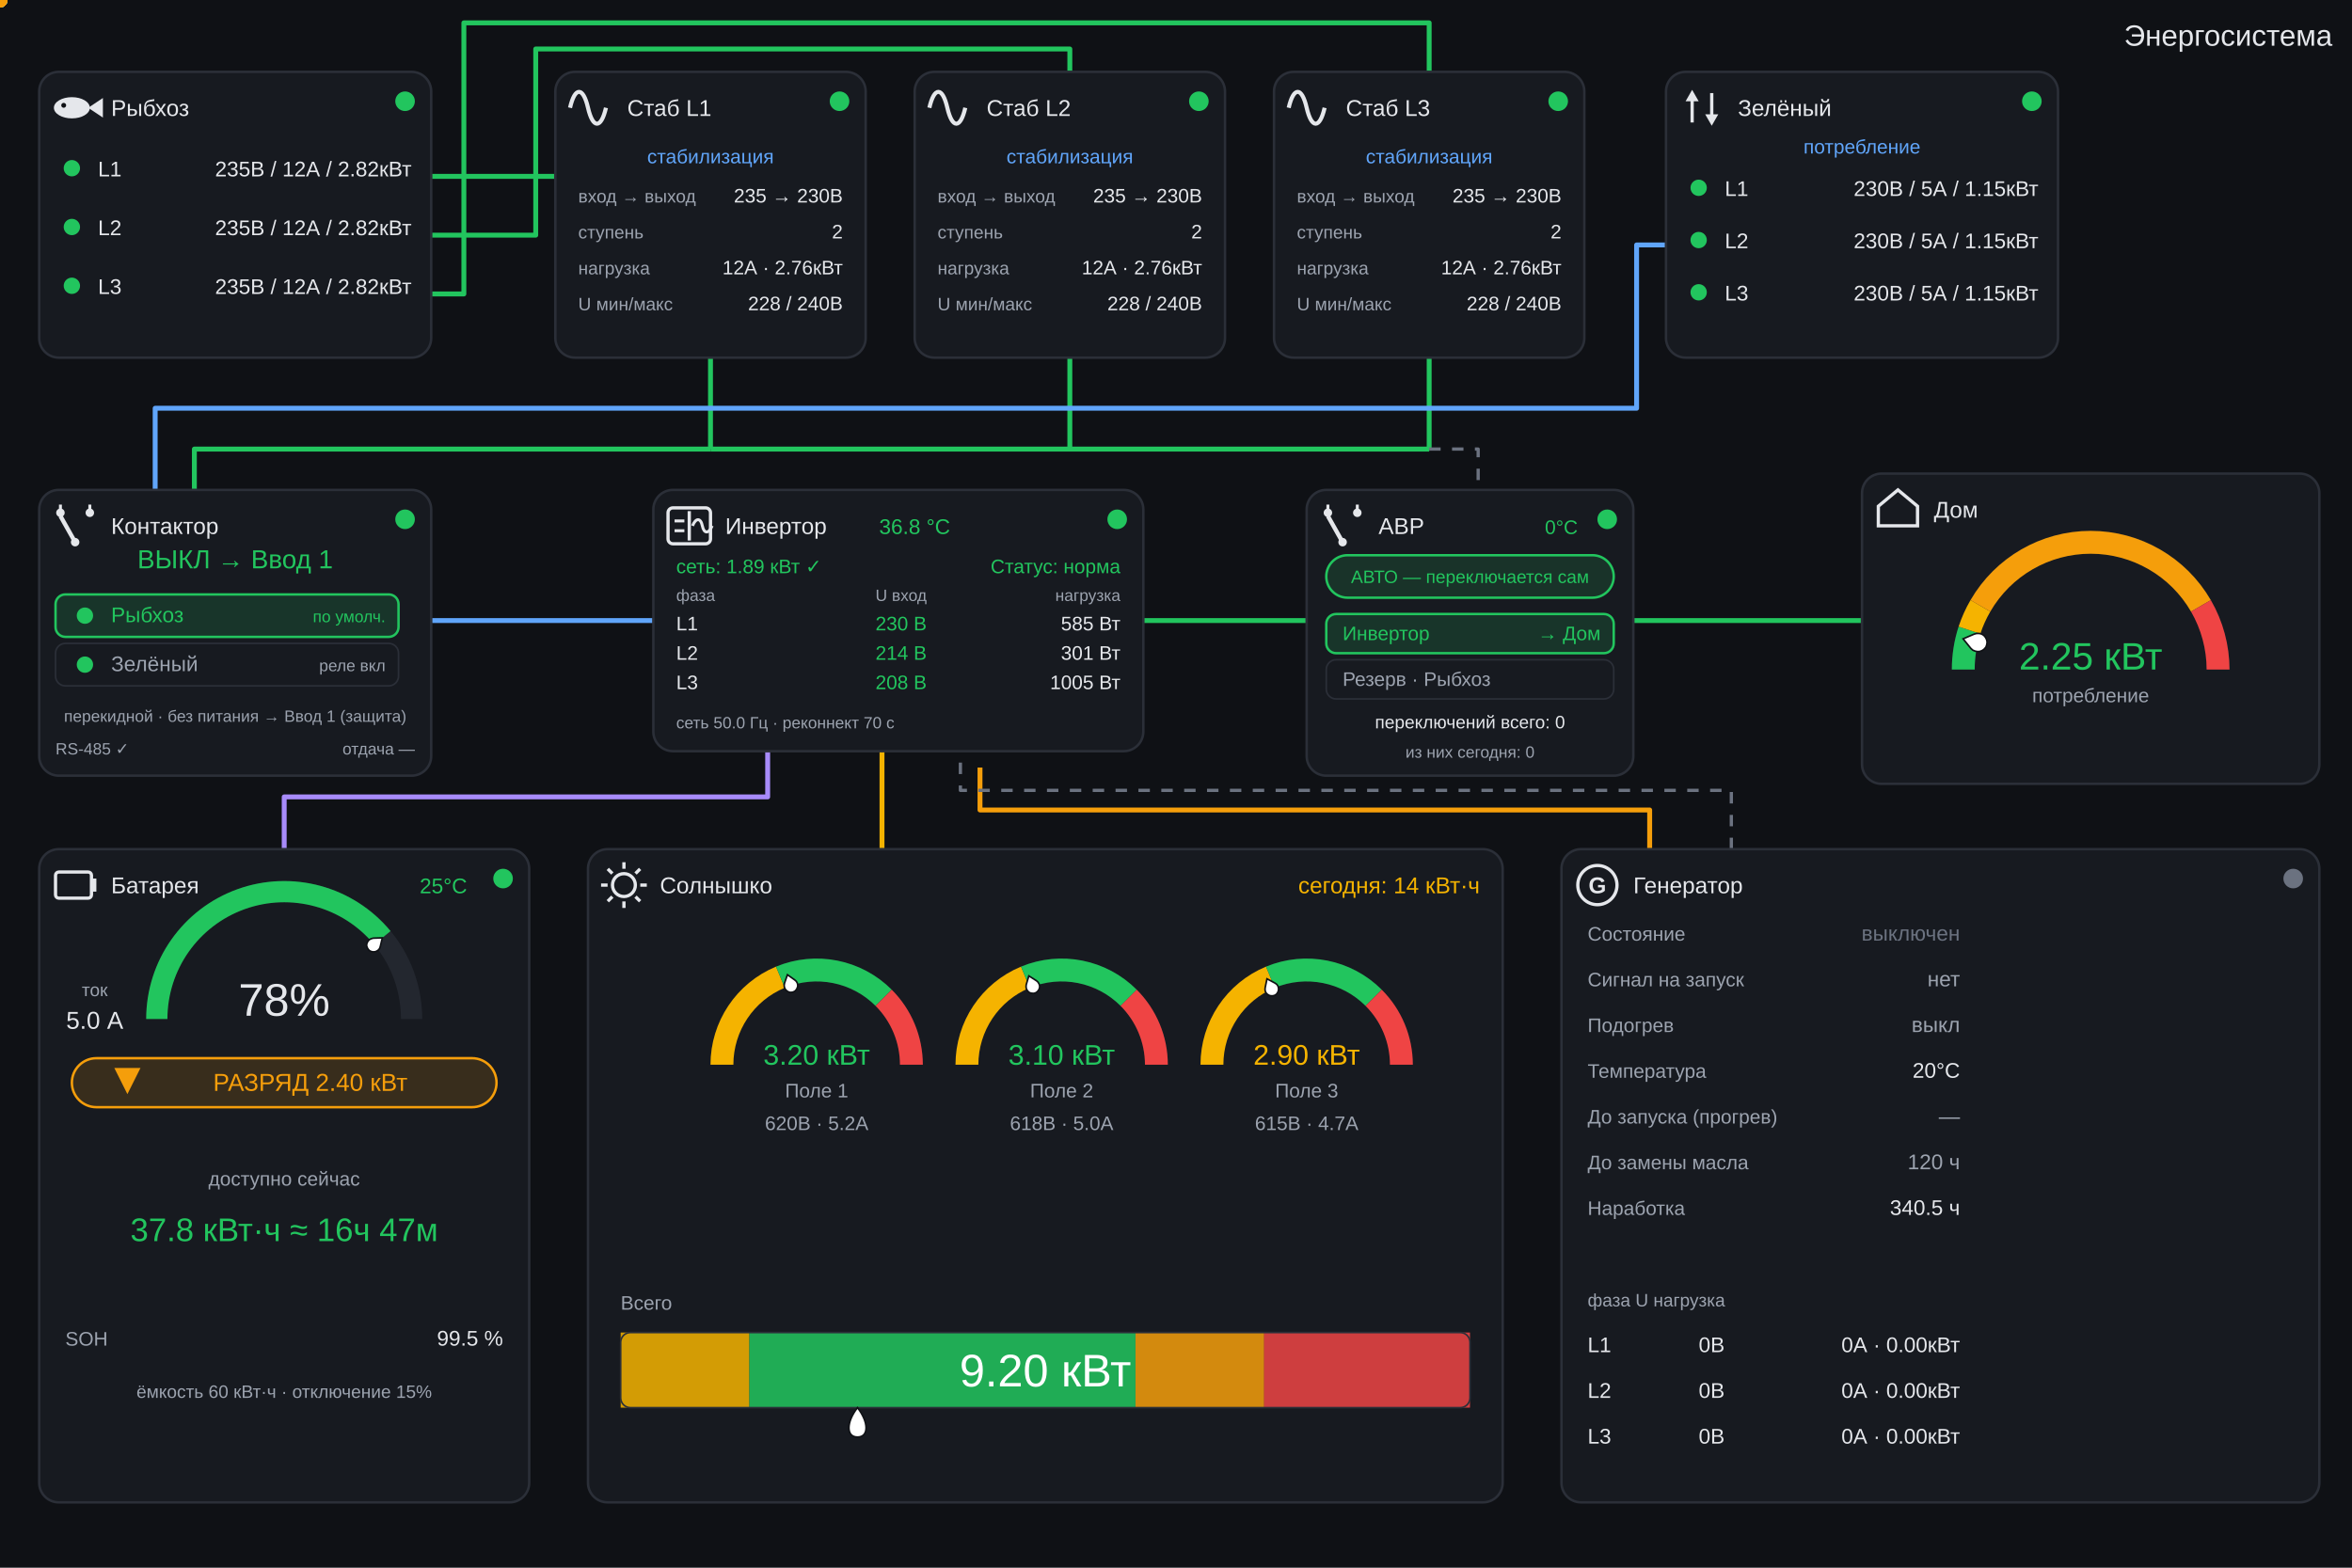
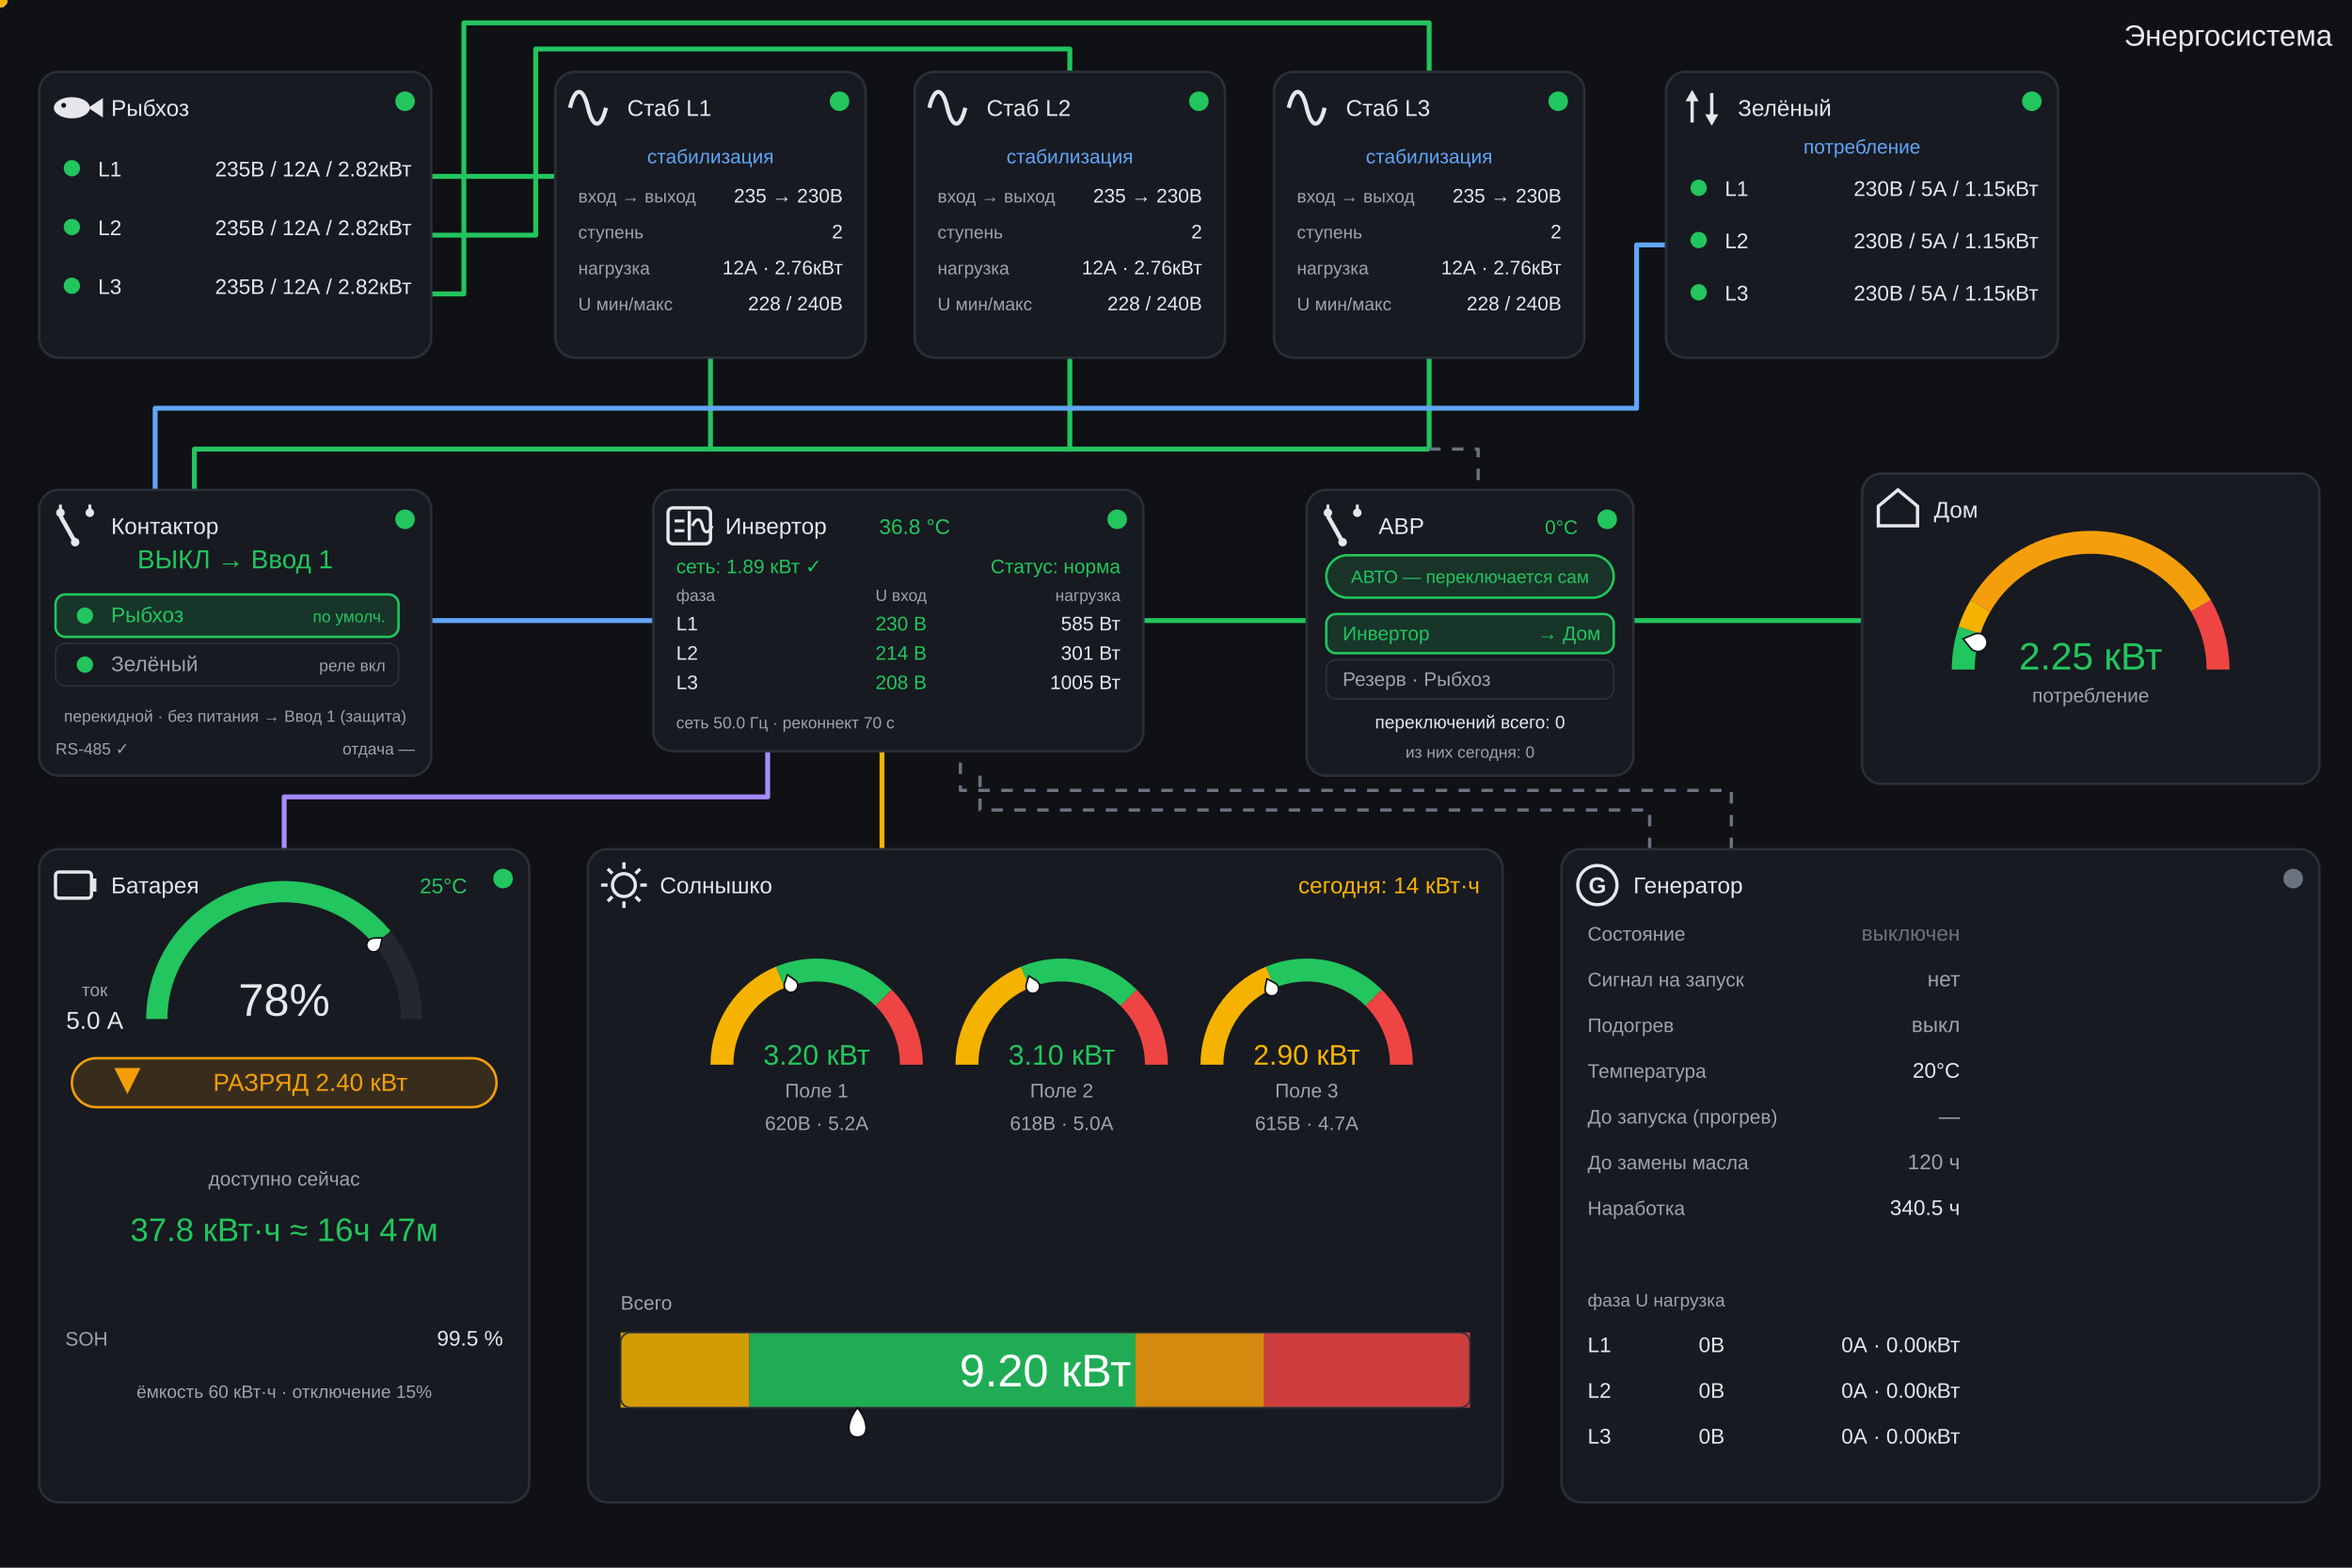
<svg xmlns="http://www.w3.org/2000/svg" viewBox="0 0 1440 960" font-family="Arial,Helvetica,sans-serif">
  <rect x="0" y="0" width="1440" height="960" fill="#0f1115" />
  <text x="1428" y="28" font-size="18" fill="#e5e7eb" text-anchor="end">Энергосистема</text>
  <polyline fill="none" stroke="#22c55e" stroke-width="3" stroke-linejoin="round" points="264,108 340,108 " />
  <circle r="4.5" fill="#22c55e">
    <animateMotion dur="1.46s" repeatCount="indefinite" begin="-0.00s" path="M 264,108 340,108" />
  </circle>
  <polyline fill="none" stroke="#22c55e" stroke-width="3" stroke-linejoin="round" points="264,144 328,144 328,30 655,30 655,44 " />
  <circle r="4.5" fill="#22c55e">
    <animateMotion dur="9.98s" repeatCount="indefinite" begin="-0.00s" path="M 264,144 328,144 328,30 655,30 655,44" />
  </circle>
  <circle r="4.5" fill="#22c55e">
    <animateMotion dur="9.98s" repeatCount="indefinite" begin="-2.00s" path="M 264,144 328,144 328,30 655,30 655,44" />
  </circle>
  <circle r="4.5" fill="#22c55e">
    <animateMotion dur="9.98s" repeatCount="indefinite" begin="-3.99s" path="M 264,144 328,144 328,30 655,30 655,44" />
  </circle>
  <circle r="4.5" fill="#22c55e">
    <animateMotion dur="9.98s" repeatCount="indefinite" begin="-5.99s" path="M 264,144 328,144 328,30 655,30 655,44" />
  </circle>
  <circle r="4.5" fill="#22c55e">
    <animateMotion dur="9.98s" repeatCount="indefinite" begin="-7.98s" path="M 264,144 328,144 328,30 655,30 655,44" />
  </circle>
  <polyline fill="none" stroke="#22c55e" stroke-width="3" stroke-linejoin="round" points="264,180 284,180 284,14 875,14 875,44 " />
  <circle r="4.5" fill="#22c55e">
    <animateMotion dur="15.52s" repeatCount="indefinite" begin="-0.00s" path="M 264,180 284,180 284,14 875,14 875,44" />
  </circle>
  <circle r="4.5" fill="#22c55e">
    <animateMotion dur="15.52s" repeatCount="indefinite" begin="-2.22s" path="M 264,180 284,180 284,14 875,14 875,44" />
  </circle>
  <circle r="4.5" fill="#22c55e">
    <animateMotion dur="15.52s" repeatCount="indefinite" begin="-4.43s" path="M 264,180 284,180 284,14 875,14 875,44" />
  </circle>
  <circle r="4.5" fill="#22c55e">
    <animateMotion dur="15.52s" repeatCount="indefinite" begin="-6.65s" path="M 264,180 284,180 284,14 875,14 875,44" />
  </circle>
  <circle r="4.5" fill="#22c55e">
    <animateMotion dur="15.52s" repeatCount="indefinite" begin="-8.87s" path="M 264,180 284,180 284,14 875,14 875,44" />
  </circle>
  <circle r="4.5" fill="#22c55e">
    <animateMotion dur="15.52s" repeatCount="indefinite" begin="-11.09s" path="M 264,180 284,180 284,14 875,14 875,44" />
  </circle>
  <circle r="4.5" fill="#22c55e">
    <animateMotion dur="15.52s" repeatCount="indefinite" begin="-13.30s" path="M 264,180 284,180 284,14 875,14 875,44" />
  </circle>
  <polyline fill="none" stroke="#22c55e" stroke-width="3" stroke-linejoin="round" points="435,219 435,275 " />
  <circle r="4.5" fill="#22c55e">
    <animateMotion dur="0.92s" repeatCount="indefinite" begin="-0.00s" path="M 435,219 435,275" />
  </circle>
  <polyline fill="none" stroke="#22c55e" stroke-width="3" stroke-linejoin="round" points="655,219 655,275 " />
  <circle r="4.5" fill="#22c55e">
    <animateMotion dur="0.92s" repeatCount="indefinite" begin="-0.00s" path="M 655,219 655,275" />
  </circle>
  <polyline fill="none" stroke="#22c55e" stroke-width="3" stroke-linejoin="round" points="875,219 875,275 " />
  <circle r="4.5" fill="#22c55e">
    <animateMotion dur="0.92s" repeatCount="indefinite" begin="-0.00s" path="M 875,219 875,275" />
  </circle>
  <polyline fill="none" stroke="#22c55e" stroke-width="3" stroke-linejoin="round" points="435,275 875,275 " />
  <polyline fill="none" stroke="#22c55e" stroke-width="3" stroke-linejoin="round" points="435,275 119,275 119,300 " />
  <circle r="4.5" fill="#22c55e">
    <animateMotion dur="5.59s" repeatCount="indefinite" begin="-0.00s" path="M 435,275 119,275 119,300" />
  </circle>
  <circle r="4.5" fill="#22c55e">
    <animateMotion dur="5.59s" repeatCount="indefinite" begin="-1.86s" path="M 435,275 119,275 119,300" />
  </circle>
  <circle r="4.5" fill="#22c55e">
    <animateMotion dur="5.59s" repeatCount="indefinite" begin="-3.73s" path="M 435,275 119,275 119,300" />
  </circle>
  <polyline fill="none" stroke="#6b7280" stroke-width="2" stroke-linejoin="round" stroke-dasharray="7 7" points="875,275 905,275 905,300 " />
  <polyline fill="none" stroke="#60a5fa" stroke-width="3" stroke-linejoin="round" points="1020,150 1002,150 1002,250 95,250 95,300 " />
  <circle r="4.5" fill="#60a5fa">
    <animateMotion dur="20.67s" repeatCount="indefinite" begin="-0.00s" path="M 1020,150 1002,150 1002,250 95,250 95,300" />
  </circle>
  <circle r="4.5" fill="#60a5fa">
    <animateMotion dur="20.67s" repeatCount="indefinite" begin="-2.07s" path="M 1020,150 1002,150 1002,250 95,250 95,300" />
  </circle>
  <circle r="4.5" fill="#60a5fa">
    <animateMotion dur="20.67s" repeatCount="indefinite" begin="-4.13s" path="M 1020,150 1002,150 1002,250 95,250 95,300" />
  </circle>
  <circle r="4.5" fill="#60a5fa">
    <animateMotion dur="20.67s" repeatCount="indefinite" begin="-6.20s" path="M 1020,150 1002,150 1002,250 95,250 95,300" />
  </circle>
  <circle r="4.5" fill="#60a5fa">
    <animateMotion dur="20.67s" repeatCount="indefinite" begin="-8.27s" path="M 1020,150 1002,150 1002,250 95,250 95,300" />
  </circle>
  <circle r="4.5" fill="#60a5fa">
    <animateMotion dur="20.67s" repeatCount="indefinite" begin="-10.34s" path="M 1020,150 1002,150 1002,250 95,250 95,300" />
  </circle>
  <circle r="4.5" fill="#60a5fa">
    <animateMotion dur="20.67s" repeatCount="indefinite" begin="-12.40s" path="M 1020,150 1002,150 1002,250 95,250 95,300" />
  </circle>
  <circle r="4.5" fill="#60a5fa">
    <animateMotion dur="20.67s" repeatCount="indefinite" begin="-14.47s" path="M 1020,150 1002,150 1002,250 95,250 95,300" />
  </circle>
  <circle r="4.5" fill="#60a5fa">
    <animateMotion dur="20.67s" repeatCount="indefinite" begin="-16.54s" path="M 1020,150 1002,150 1002,250 95,250 95,300" />
  </circle>
  <circle r="4.5" fill="#60a5fa">
    <animateMotion dur="20.67s" repeatCount="indefinite" begin="-18.61s" path="M 1020,150 1002,150 1002,250 95,250 95,300" />
  </circle>
  <polyline fill="none" stroke="#60a5fa" stroke-width="3" stroke-linejoin="round" points="264,380 400,380 " />
  <circle r="4.5" fill="#60a5fa">
    <animateMotion dur="2.62s" repeatCount="indefinite" begin="-0.00s" path="M 264,380 400,380" />
  </circle>
  <polyline fill="none" stroke="#22c55e" stroke-width="3" stroke-linejoin="round" points="700,380 800,380 " />
  <circle r="4.5" fill="#22c55e">
    <animateMotion dur="1.43s" repeatCount="indefinite" begin="-0.00s" path="M 700,380 800,380" />
  </circle>
  <polyline fill="none" stroke="#22c55e" stroke-width="3" stroke-linejoin="round" points="1000,380 1140,380 " />
  <circle r="4.5" fill="#22c55e">
    <animateMotion dur="2.30s" repeatCount="indefinite" begin="-0.00s" path="M 1000,380 1140,380" />
  </circle>
  <polyline fill="none" stroke="#a78bfa" stroke-width="3" stroke-linejoin="round" points="174,520 174,488 470,488 470,460 " />
  <circle r="4.5" fill="#a78bfa">
    <animateMotion dur="6.40s" repeatCount="indefinite" begin="-0.00s" path="M 174,520 174,488 470,488 470,460" />
  </circle>
  <circle r="4.5" fill="#a78bfa">
    <animateMotion dur="6.40s" repeatCount="indefinite" begin="-2.13s" path="M 174,520 174,488 470,488 470,460" />
  </circle>
  <circle r="4.5" fill="#a78bfa">
    <animateMotion dur="6.40s" repeatCount="indefinite" begin="-4.27s" path="M 174,520 174,488 470,488 470,460" />
  </circle>
  <polyline fill="none" stroke="#f5b300" stroke-width="3" stroke-linejoin="round" points="540,520 540,460 " />
  <circle r="4.5" fill="#f5b300">
    <animateMotion dur="0.51s" repeatCount="indefinite" begin="-0.00s" path="M 540,520 540,460" />
  </circle>
-   <polyline fill="none" stroke="#f59e0b" stroke-width="3" stroke-linejoin="round" points="1010,520 1010,496 600,496 600,470 " />
-   <circle r="4.5" fill="#f59e0b">
-     <animateMotion dur="10.70s" repeatCount="indefinite" begin="-0.00s" path="M 1010,520 1010,496 600,496 600,470" />
-   </circle>
-   <circle r="4.5" fill="#f59e0b">
-     <animateMotion dur="10.70s" repeatCount="indefinite" begin="-2.67s" path="M 1010,520 1010,496 600,496 600,470" />
-   </circle>
-   <circle r="4.5" fill="#f59e0b">
-     <animateMotion dur="10.70s" repeatCount="indefinite" begin="-5.35s" path="M 1010,520 1010,496 600,496 600,470" />
-   </circle>
-   <circle r="4.5" fill="#f59e0b">
-     <animateMotion dur="10.70s" repeatCount="indefinite" begin="-8.02s" path="M 1010,520 1010,496 600,496 600,470" />
-   </circle>
+   <polyline fill="none" stroke="#6b7280" stroke-width="2" stroke-linejoin="round" stroke-dasharray="7 7" points="1010,520 1010,496 600,496 600,470 " />
  <polyline fill="none" stroke="#6b7280" stroke-width="2" stroke-linejoin="round" stroke-dasharray="7 7" points="1060,520 1060,484 588,484 588,460 " />
  <rect x="24" y="44" width="240" height="175" rx="12" fill="#171a20" stroke="#2b2f38" stroke-width="1.5" />
  <g fill="#e5e7eb">
    <ellipse cx="44" cy="66" rx="11" ry="6.5" />
    <polygon points="54,66 63,60 63,72" />
  </g>
  <circle cx="39" cy="64.5" r="1.5" fill="#0f1115" />
  <text x="68" y="71" font-size="14" fill="#e5e7eb" text-anchor="start">Рыбхоз</text>
  <circle cx="248" cy="62" r="6" fill="#22c55e" />
  <circle cx="44" cy="103" r="5" fill="#22c55e" />
  <text x="60" y="108" font-size="13" fill="#e5e7eb" text-anchor="start">L1</text>
  <text x="252" y="108" font-size="13" fill="#e5e7eb" text-anchor="end">235В / 12А / 2.82кВт</text>
  <circle cx="44" cy="139" r="5" fill="#22c55e" />
  <text x="60" y="144" font-size="13" fill="#e5e7eb" text-anchor="start">L2</text>
  <text x="252" y="144" font-size="13" fill="#e5e7eb" text-anchor="end">235В / 12А / 2.82кВт</text>
  <circle cx="44" cy="175" r="5" fill="#22c55e" />
  <text x="60" y="180" font-size="13" fill="#e5e7eb" text-anchor="start">L3</text>
  <text x="252" y="180" font-size="13" fill="#e5e7eb" text-anchor="end">235В / 12А / 2.82кВт</text>
  <rect x="340" y="44" width="190" height="175" rx="12" fill="#171a20" stroke="#2b2f38" stroke-width="1.5" />
  <path d="M 349 66 c 3,-13 8,-13 11,0 c 3,13 8,13 11,0" fill="none" stroke="#e5e7eb" stroke-width="2.5" />
  <text x="384" y="71" font-size="14" fill="#e5e7eb" text-anchor="start">Стаб L1</text>
  <circle cx="514" cy="62" r="6" fill="#22c55e" />
  <text x="435" y="100" font-size="12" fill="#60a5fa" text-anchor="middle">стабилизация</text>
  <text x="354" y="124" font-size="11" fill="#9ca3af" text-anchor="start">вход → выход</text>
  <text x="516" y="124" font-size="12" fill="#e5e7eb" text-anchor="end">235 → 230В</text>
  <text x="354" y="146" font-size="11" fill="#9ca3af" text-anchor="start">ступень</text>
  <text x="516" y="146" font-size="12" fill="#e5e7eb" text-anchor="end">2</text>
  <text x="354" y="168" font-size="11" fill="#9ca3af" text-anchor="start">нагрузка</text>
  <text x="516" y="168" font-size="12" fill="#e5e7eb" text-anchor="end">12А · 2.76кВт</text>
  <text x="354" y="190" font-size="11" fill="#9ca3af" text-anchor="start">U мин/макс</text>
  <text x="516" y="190" font-size="12" fill="#e5e7eb" text-anchor="end">228 / 240В</text>
  <rect x="560" y="44" width="190" height="175" rx="12" fill="#171a20" stroke="#2b2f38" stroke-width="1.5" />
  <path d="M 569 66 c 3,-13 8,-13 11,0 c 3,13 8,13 11,0" fill="none" stroke="#e5e7eb" stroke-width="2.5" />
  <text x="604" y="71" font-size="14" fill="#e5e7eb" text-anchor="start">Стаб L2</text>
  <circle cx="734" cy="62" r="6" fill="#22c55e" />
  <text x="655" y="100" font-size="12" fill="#60a5fa" text-anchor="middle">стабилизация</text>
  <text x="574" y="124" font-size="11" fill="#9ca3af" text-anchor="start">вход → выход</text>
  <text x="736" y="124" font-size="12" fill="#e5e7eb" text-anchor="end">235 → 230В</text>
  <text x="574" y="146" font-size="11" fill="#9ca3af" text-anchor="start">ступень</text>
  <text x="736" y="146" font-size="12" fill="#e5e7eb" text-anchor="end">2</text>
  <text x="574" y="168" font-size="11" fill="#9ca3af" text-anchor="start">нагрузка</text>
  <text x="736" y="168" font-size="12" fill="#e5e7eb" text-anchor="end">12А · 2.76кВт</text>
  <text x="574" y="190" font-size="11" fill="#9ca3af" text-anchor="start">U мин/макс</text>
  <text x="736" y="190" font-size="12" fill="#e5e7eb" text-anchor="end">228 / 240В</text>
  <rect x="780" y="44" width="190" height="175" rx="12" fill="#171a20" stroke="#2b2f38" stroke-width="1.5" />
  <path d="M 789 66 c 3,-13 8,-13 11,0 c 3,13 8,13 11,0" fill="none" stroke="#e5e7eb" stroke-width="2.5" />
  <text x="824" y="71" font-size="14" fill="#e5e7eb" text-anchor="start">Стаб L3</text>
  <circle cx="954" cy="62" r="6" fill="#22c55e" />
  <text x="875" y="100" font-size="12" fill="#60a5fa" text-anchor="middle">стабилизация</text>
  <text x="794" y="124" font-size="11" fill="#9ca3af" text-anchor="start">вход → выход</text>
  <text x="956" y="124" font-size="12" fill="#e5e7eb" text-anchor="end">235 → 230В</text>
  <text x="794" y="146" font-size="11" fill="#9ca3af" text-anchor="start">ступень</text>
  <text x="956" y="146" font-size="12" fill="#e5e7eb" text-anchor="end">2</text>
  <text x="794" y="168" font-size="11" fill="#9ca3af" text-anchor="start">нагрузка</text>
  <text x="956" y="168" font-size="12" fill="#e5e7eb" text-anchor="end">12А · 2.76кВт</text>
  <text x="794" y="190" font-size="11" fill="#9ca3af" text-anchor="start">U мин/макс</text>
  <text x="956" y="190" font-size="12" fill="#e5e7eb" text-anchor="end">228 / 240В</text>
  <rect x="1020" y="44" width="240" height="175" rx="12" fill="#171a20" stroke="#2b2f38" stroke-width="1.5" />
  <line x1="1036" y1="75" x2="1036" y2="60" stroke="#e5e7eb" stroke-width="2" />
  <polygon points="1036,55 1032,62 1040,62" fill="#e5e7eb" />
  <line x1="1048" y1="57" x2="1048" y2="72" stroke="#e5e7eb" stroke-width="2" />
  <polygon points="1048,77 1052,70 1044,70" fill="#e5e7eb" />
  <text x="1064" y="71" font-size="14" fill="#e5e7eb" text-anchor="start">Зелёный</text>
  <circle cx="1244" cy="62" r="6" fill="#22c55e" />
  <text x="1140" y="94" font-size="12" fill="#60a5fa" text-anchor="middle">потребление</text>
  <circle cx="1040" cy="115" r="5" fill="#22c55e" />
  <text x="1056" y="120" font-size="13" fill="#e5e7eb" text-anchor="start">L1</text>
  <text x="1248" y="120" font-size="13" fill="#e5e7eb" text-anchor="end">230В / 5А / 1.15кВт</text>
  <circle cx="1040" cy="147" r="5" fill="#22c55e" />
  <text x="1056" y="152" font-size="13" fill="#e5e7eb" text-anchor="start">L2</text>
  <text x="1248" y="152" font-size="13" fill="#e5e7eb" text-anchor="end">230В / 5А / 1.15кВт</text>
  <circle cx="1040" cy="179" r="5" fill="#22c55e" />
  <text x="1056" y="184" font-size="13" fill="#e5e7eb" text-anchor="start">L3</text>
  <text x="1248" y="184" font-size="13" fill="#e5e7eb" text-anchor="end">230В / 5А / 1.15кВт</text>
  <rect x="24" y="300" width="240" height="175" rx="12" fill="#171a20" stroke="#2b2f38" stroke-width="1.5" />
  <circle cx="37" cy="314" r="2.6" fill="#e5e7eb" />
  <circle cx="55" cy="314" r="2.6" fill="#e5e7eb" />
  <circle cx="46" cy="332" r="2.6" fill="#e5e7eb" />
  <line x1="37" y1="314" x2="37" y2="309" stroke="#e5e7eb" stroke-width="1.8" />
  <line x1="55" y1="314" x2="55" y2="309" stroke="#e5e7eb" stroke-width="1.8" />
  <line x1="46" y1="332" x2="37" y2="316" stroke="#e5e7eb" stroke-width="2.6" />
  <text x="68" y="327" font-size="14" fill="#e5e7eb" text-anchor="start">Контактор</text>
  <circle cx="248" cy="318" r="6" fill="#22c55e" />
  <text x="144" y="348" font-size="16" fill="#22c55e" text-anchor="middle">ВЫКЛ → Ввод 1</text>
  <rect x="34" y="364" width="210" height="26" rx="6" fill="#22c55e" fill-opacity="0.16" stroke="#22c55e" stroke-width="1.5" />
  <circle cx="52" cy="377" r="5" fill="#22c55e" />
  <text x="68" y="381" font-size="13" fill="#22c55e" text-anchor="start">Рыбхоз</text>
  <text x="236" y="381" font-size="10" fill="#22c55e" text-anchor="end">по умолч.</text>
  <rect x="34" y="394" width="210" height="26" rx="6" fill="none" stroke="#2b2f38" stroke-width="1" />
  <circle cx="52" cy="407" r="5" fill="#22c55e" />
  <text x="68" y="411" font-size="13" fill="#9ca3af" text-anchor="start">Зелёный</text>
  <text x="236" y="411" font-size="10" fill="#9ca3af" text-anchor="end">реле вкл</text>
  <text x="144" y="442" font-size="10" fill="#9ca3af" text-anchor="middle">перекидной · без питания → Ввод 1 (защита)</text>
  <text x="34" y="462" font-size="10" fill="#9ca3af" text-anchor="start">RS-485 ✓</text>
  <text x="254" y="462" font-size="10" fill="#9ca3af" text-anchor="end">отдача —</text>
  <rect x="400" y="300" width="300" height="160" rx="12" fill="#171a20" stroke="#2b2f38" stroke-width="1.5" />
  <rect x="409" y="311" width="26" height="22" rx="3" fill="none" stroke="#e5e7eb" stroke-width="2" />
  <line x1="422" y1="313" x2="422" y2="331" stroke="#e5e7eb" stroke-width="2" />
  <path d="M 424 322 c 2,-5 5,-5 6,0 c 1,5 4,5 6,0" fill="none" stroke="#e5e7eb" stroke-width="1.8" />
  <line x1="413" y1="319" x2="419" y2="319" stroke="#e5e7eb" stroke-width="1.8" />
  <line x1="413" y1="325" x2="419" y2="325" stroke="#e5e7eb" stroke-width="1.8" />
  <text x="444" y="327" font-size="14" fill="#e5e7eb" text-anchor="start">Инвертор</text>
  <circle cx="684" cy="318" r="6" fill="#22c55e" />
  <text x="560" y="327" font-size="13" fill="#22c55e" text-anchor="middle">36.8 °C</text>
  <text x="414" y="351" font-size="12" fill="#22c55e" text-anchor="start">сеть: 1.89 кВт ✓</text>
  <text x="686" y="351" font-size="12" fill="#22c55e" text-anchor="end">Статус: норма</text>
  <text x="414" y="368" font-size="10" fill="#9ca3af" text-anchor="start">фаза</text>
  <text x="536" y="368" font-size="10" fill="#9ca3af" text-anchor="start">U вход</text>
  <text x="686" y="368" font-size="10" fill="#9ca3af" text-anchor="end">нагрузка</text>
  <text x="414" y="386" font-size="12" fill="#e5e7eb" text-anchor="start">L1</text>
  <text x="536" y="386" font-size="12" fill="#22c55e" text-anchor="start">230 В</text>
  <text x="686" y="386" font-size="12" fill="#e5e7eb" text-anchor="end">585 Вт</text>
  <text x="414" y="404" font-size="12" fill="#e5e7eb" text-anchor="start">L2</text>
  <text x="536" y="404" font-size="12" fill="#22c55e" text-anchor="start">214 В</text>
  <text x="686" y="404" font-size="12" fill="#e5e7eb" text-anchor="end">301 Вт</text>
  <text x="414" y="422" font-size="12" fill="#e5e7eb" text-anchor="start">L3</text>
  <text x="536" y="422" font-size="12" fill="#22c55e" text-anchor="start">208 В</text>
  <text x="686" y="422" font-size="12" fill="#e5e7eb" text-anchor="end">1005 Вт</text>
  <text x="414" y="446" font-size="10" fill="#9ca3af" text-anchor="start">сеть 50.0 Гц · реконнект 70 с</text>
  <rect x="800" y="300" width="200" height="175" rx="12" fill="#171a20" stroke="#2b2f38" stroke-width="1.5" />
  <circle cx="813" cy="314" r="2.6" fill="#e5e7eb" />
  <circle cx="831" cy="314" r="2.6" fill="#e5e7eb" />
  <circle cx="822" cy="332" r="2.6" fill="#e5e7eb" />
  <line x1="813" y1="314" x2="813" y2="309" stroke="#e5e7eb" stroke-width="1.8" />
  <line x1="831" y1="314" x2="831" y2="309" stroke="#e5e7eb" stroke-width="1.8" />
  <line x1="822" y1="332" x2="813" y2="316" stroke="#e5e7eb" stroke-width="2.6" />
  <text x="844" y="327" font-size="14" fill="#e5e7eb" text-anchor="start">АВР</text>
  <circle cx="984" cy="318" r="6" fill="#22c55e" />
  <text x="966" y="327" font-size="12" fill="#22c55e" text-anchor="end">0°C</text>
  <rect x="812" y="340" width="176" height="26" rx="13" fill="#22c55e" fill-opacity="0.15" stroke="#22c55e" stroke-width="1.5" />
  <text x="900" y="357" font-size="11" fill="#22c55e" text-anchor="middle">АВТО — переключается сам</text>
  <rect x="812" y="376" width="176" height="24" rx="6" fill="#22c55e" fill-opacity="0.16" stroke="#22c55e" stroke-width="1.5" />
  <text x="822" y="392" font-size="12" fill="#22c55e" text-anchor="start">Инвертор</text>
  <text x="980" y="392" font-size="12" fill="#22c55e" text-anchor="end">→ Дом</text>
  <rect x="812" y="404" width="176" height="24" rx="6" fill="none" stroke="#2b2f38" stroke-width="1" />
  <text x="822" y="420" font-size="12" fill="#9ca3af" text-anchor="start">Резерв · Рыбхоз</text>
  <text x="900" y="446" font-size="11" fill="#e5e7eb" text-anchor="middle">переключений всего: 0</text>
  <text x="900" y="464" font-size="10" fill="#9ca3af" text-anchor="middle">из них сегодня: 0</text>
  <rect x="1140" y="290" width="280" height="190" rx="12" fill="#171a20" stroke="#2b2f38" stroke-width="1.5" />
  <path d="M 1150 322 L 1150 310 L 1162 300 L 1174 310 L 1174 322 Z" fill="none" stroke="#e5e7eb" stroke-width="2" />
  <text x="1184" y="317" font-size="14" fill="#e5e7eb" text-anchor="start">Дом</text>
  <path fill="none" stroke="#23272f" stroke-width="14" stroke-linecap="butt" d="M 1202.0 410.0 A 78 78 0 0 1 1358.0 410.0" />
  <path fill="none" stroke="#22c55e" stroke-width="14" stroke-linecap="butt" d="M 1202.0 410.0 A 78 78 0 0 1 1205.8 385.9" />
  <path fill="none" stroke="#f5b300" stroke-width="14" stroke-linecap="butt" d="M 1205.8 385.9 A 78 78 0 0 1 1212.5 371.0" />
  <path fill="none" stroke="#f59e0b" stroke-width="14" stroke-linecap="butt" d="M 1212.5 371.0 A 78 78 0 0 1 1347.5 371.0" />
  <path fill="none" stroke="#ef4444" stroke-width="14" stroke-linecap="butt" d="M 1347.5 371.0 A 78 78 0 0 1 1358.0 410.0" />
  <path d="M 1201.9,391.2 L 1208.7,388.3 L 1210.2,387.9 L 1211.8,387.9 L 1213.3,388.3 L 1214.6,389.1 L 1215.6,390.3 L 1216.3,391.7 L 1216.6,393.2 L 1216.4,394.7 L 1215.9,396.2 L 1214.9,397.4 L 1213.7,398.3 L 1212.2,398.9 L 1210.7,399.0 L 1209.2,398.7 L 1207.8,398.1 L 1206.6,397.0 Z" fill="#ffffff" stroke="#0f1115" stroke-width="1" />
  <text x="1280" y="410" font-size="23.4" fill="#22c55e" text-anchor="middle">2.25 кВт</text>
  <text x="1280" y="430" font-size="12" fill="#9ca3af" text-anchor="middle">потребление</text>
  <rect x="24" y="520" width="300" height="400" rx="12" fill="#171a20" stroke="#2b2f38" stroke-width="1.5" />
  <rect x="34" y="534" width="22" height="16" rx="2" fill="none" stroke="#e5e7eb" stroke-width="2" />
  <rect x="56" y="538" width="3" height="8" fill="#e5e7eb" />
  <text x="68" y="547" font-size="14" fill="#e5e7eb" text-anchor="start">Батарея</text>
  <circle cx="308" cy="538" r="6" fill="#22c55e" />
  <text x="286" y="547" font-size="13" fill="#22c55e" text-anchor="end">25°C</text>
  <path fill="none" stroke="#23272f" stroke-width="13" stroke-linecap="butt" d="M 96.0 624.0 A 78 78 0 0 1 252.0 624.0" />
  <path fill="none" stroke="#22c55e" stroke-width="13" stroke-linecap="butt" d="M 96.0 624.0 A 78 78 0 0 1 234.1 574.3" />
  <path d="M 234.1,574.3 L 232.8,579.7 L 232.4,580.8 L 231.7,581.7 L 230.7,582.4 L 229.7,582.8 L 228.5,582.9 L 227.4,582.7 L 226.3,582.2 L 225.5,581.4 L 224.9,580.4 L 224.5,579.3 L 224.5,578.2 L 224.9,577.0 L 225.5,576.1 L 226.3,575.3 L 227.4,574.8 L 228.5,574.5 Z" fill="#ffffff" stroke="#0f1115" stroke-width="1" />
  <text x="174" y="622" font-size="28" fill="#e5e7eb" text-anchor="middle">78%</text>
  <text x="58" y="610" font-size="11" fill="#9ca3af" text-anchor="middle">ток</text>
  <text x="58" y="630" font-size="15" fill="#e5e7eb" text-anchor="middle">5.0 А</text>
  <rect x="44" y="648" width="260" height="30" rx="15" fill="#f59e0b" fill-opacity="0.15" stroke="#f59e0b" stroke-width="1.5" />
  <polygon points="70,654 78,670 86,654" fill="#f59e0b" />
  <text x="190" y="668" font-size="15" fill="#f59e0b" text-anchor="middle">РАЗРЯД 2.40 кВт</text>
  <text x="174" y="726" font-size="12" fill="#9ca3af" text-anchor="middle">доступно сейчас</text>
  <text x="174" y="760" font-size="20" fill="#22c55e" text-anchor="middle">37.8 кВт·ч  ≈ 16ч 47м</text>
  <text x="40" y="824" font-size="12" fill="#9ca3af" text-anchor="start">SOH</text>
  <text x="308" y="824" font-size="13" fill="#e5e7eb" text-anchor="end">99.5 %</text>
  <text x="174" y="856" font-size="11" fill="#9ca3af" text-anchor="middle">ёмкость 60 кВт·ч · отключение 15%</text>
  <rect x="360" y="520" width="560" height="400" rx="12" fill="#171a20" stroke="#2b2f38" stroke-width="1.5" />
  <circle cx="382" cy="542" r="7" fill="none" stroke="#e5e7eb" stroke-width="2" />
  <line x1="392.0" y1="542.0" x2="396.0" y2="542.0" stroke="#e5e7eb" stroke-width="2" />
  <line x1="389.1" y1="534.9" x2="391.9" y2="532.1" stroke="#e5e7eb" stroke-width="2" />
  <line x1="382.0" y1="532.0" x2="382.0" y2="528.0" stroke="#e5e7eb" stroke-width="2" />
  <line x1="374.9" y1="534.9" x2="372.1" y2="532.1" stroke="#e5e7eb" stroke-width="2" />
  <line x1="372.0" y1="542.0" x2="368.0" y2="542.0" stroke="#e5e7eb" stroke-width="2" />
  <line x1="374.9" y1="549.1" x2="372.1" y2="551.9" stroke="#e5e7eb" stroke-width="2" />
  <line x1="382.0" y1="552.0" x2="382.0" y2="556.0" stroke="#e5e7eb" stroke-width="2" />
  <line x1="389.1" y1="549.1" x2="391.9" y2="551.9" stroke="#e5e7eb" stroke-width="2" />
  <text x="404" y="547" font-size="14" fill="#e5e7eb" text-anchor="start">Солнышко</text>
  <text x="906" y="547" font-size="14" fill="#f5b300" text-anchor="end">сегодня: 14 кВт·ч</text>
  <path fill="none" stroke="#23272f" stroke-width="14" stroke-linecap="butt" d="M 442.0 652.0 A 58 58 0 0 1 558.0 652.0" />
  <path fill="none" stroke="#f5b300" stroke-width="14" stroke-linecap="butt" d="M 442.0 652.0 A 58 58 0 0 1 477.8 598.4" />
  <path fill="none" stroke="#22c55e" stroke-width="14" stroke-linecap="butt" d="M 477.8 598.4 A 58 58 0 0 1 541.0 611.0" />
  <path fill="none" stroke="#ef4444" stroke-width="14" stroke-linecap="butt" d="M 541.0 611.0 A 58 58 0 0 1 558.0 652.0" />
  <path d="M 482.1,596.9 L 486.6,600.1 L 487.5,600.9 L 488.1,601.9 L 488.4,603.0 L 488.4,604.1 L 488.0,605.2 L 487.4,606.2 L 486.6,607.0 L 485.5,607.5 L 484.4,607.7 L 483.2,607.6 L 482.2,607.1 L 481.3,606.4 L 480.6,605.5 L 480.2,604.4 L 480.1,603.3 L 480.3,602.1 Z" fill="#ffffff" stroke="#0f1115" stroke-width="1" />
  <text x="500" y="652" font-size="17.4" fill="#22c55e" text-anchor="middle">3.20 кВт</text>
  <text x="500" y="672" font-size="12" fill="#9ca3af" text-anchor="middle">Поле 1</text>
  <text x="500" y="692" font-size="12" fill="#9ca3af" text-anchor="middle">620В · 5.2А</text>
  <path fill="none" stroke="#23272f" stroke-width="14" stroke-linecap="butt" d="M 592.0 652.0 A 58 58 0 0 1 708.0 652.0" />
  <path fill="none" stroke="#f5b300" stroke-width="14" stroke-linecap="butt" d="M 592.0 652.0 A 58 58 0 0 1 627.8 598.4" />
  <path fill="none" stroke="#22c55e" stroke-width="14" stroke-linecap="butt" d="M 627.8 598.4 A 58 58 0 0 1 691.0 611.0" />
  <path fill="none" stroke="#ef4444" stroke-width="14" stroke-linecap="butt" d="M 691.0 611.0 A 58 58 0 0 1 708.0 652.0" />
  <path d="M 629.9,597.6 L 634.6,600.6 L 635.5,601.4 L 636.1,602.4 L 636.5,603.5 L 636.5,604.6 L 636.2,605.7 L 635.6,606.7 L 634.8,607.5 L 633.8,608.1 L 632.7,608.3 L 631.5,608.2 L 630.4,607.9 L 629.5,607.2 L 628.8,606.3 L 628.3,605.2 L 628.2,604.1 L 628.3,603.0 Z" fill="#ffffff" stroke="#0f1115" stroke-width="1" />
  <text x="650" y="652" font-size="17.4" fill="#22c55e" text-anchor="middle">3.10 кВт</text>
  <text x="650" y="672" font-size="12" fill="#9ca3af" text-anchor="middle">Поле 2</text>
  <text x="650" y="692" font-size="12" fill="#9ca3af" text-anchor="middle">618В · 5.0А</text>
  <path fill="none" stroke="#23272f" stroke-width="14" stroke-linecap="butt" d="M 742.0 652.0 A 58 58 0 0 1 858.0 652.0" />
  <path fill="none" stroke="#f5b300" stroke-width="14" stroke-linecap="butt" d="M 742.0 652.0 A 58 58 0 0 1 777.8 598.4" />
  <path fill="none" stroke="#22c55e" stroke-width="14" stroke-linecap="butt" d="M 777.8 598.4 A 58 58 0 0 1 841.0 611.0" />
  <path fill="none" stroke="#ef4444" stroke-width="14" stroke-linecap="butt" d="M 841.0 611.0 A 58 58 0 0 1 858.0 652.0" />
  <path d="M 775.7,599.4 L 780.6,602.0 L 781.6,602.7 L 782.3,603.6 L 782.7,604.7 L 782.8,605.8 L 782.6,607.0 L 782.1,608.0 L 781.4,608.9 L 780.4,609.5 L 779.3,609.8 L 778.1,609.8 L 777.0,609.5 L 776.0,608.9 L 775.2,608.1 L 774.7,607.1 L 774.5,606.0 L 774.6,604.8 Z" fill="#ffffff" stroke="#0f1115" stroke-width="1" />
  <text x="800" y="652" font-size="17.4" fill="#f5b300" text-anchor="middle">2.90 кВт</text>
  <text x="800" y="672" font-size="12" fill="#9ca3af" text-anchor="middle">Поле 3</text>
  <text x="800" y="692" font-size="12" fill="#9ca3af" text-anchor="middle">615В · 4.7А</text>
  <text x="380" y="802" font-size="12" fill="#9ca3af" text-anchor="start">Всего</text>
  <rect x="380.0" y="816" width="78.8" height="46" fill="#f5b300" opacity="0.85" />
  <rect x="458.8" y="816" width="236.4" height="46" fill="#22c55e" opacity="0.85" />
  <rect x="695.2" y="816" width="78.8" height="46" fill="#f59e0b" opacity="0.85" />
  <rect x="773.9" y="816" width="126.1" height="46" fill="#ef4444" opacity="0.85" />
  <rect x="380" y="816" width="520" height="46" rx="6" fill="none" stroke="#2b2f38" stroke-width="1" />
  <path d="M 525.0,862 C 532.0,871 532.0,880 525.0,880 C 518.0,880 518.0,871 525.0,862 Z" fill="#ffffff" stroke="#0f1115" stroke-width="1" />
  <text x="640" y="849" font-size="28" fill="#ffffff" text-anchor="middle">9.20 кВт</text>
  <rect x="956" y="520" width="464" height="400" rx="12" fill="#171a20" stroke="#2b2f38" stroke-width="1.5" />
  <circle cx="978" cy="542" r="12" fill="none" stroke="#e5e7eb" stroke-width="2" />
  <text x="978" y="547" font-size="14" font-weight="bold" fill="#e5e7eb" text-anchor="middle">G</text>
  <text x="1000" y="547" font-size="14" fill="#e5e7eb" text-anchor="start">Генератор</text>
  <circle cx="1404" cy="538" r="6" fill="#6b7280" />
  <text x="972" y="576" font-size="12" fill="#9ca3af" text-anchor="start">Состояние</text>
  <text x="1200" y="576" font-size="13" fill="#6b7280" text-anchor="end">выключен</text>
  <text x="972" y="604" font-size="12" fill="#9ca3af" text-anchor="start">Сигнал на запуск</text>
  <text x="1200" y="604" font-size="13" fill="#9ca3af" text-anchor="end">нет</text>
  <text x="972" y="632" font-size="12" fill="#9ca3af" text-anchor="start">Подогрев</text>
  <text x="1200" y="632" font-size="13" fill="#9ca3af" text-anchor="end">выкл</text>
  <text x="972" y="660" font-size="12" fill="#9ca3af" text-anchor="start">Температура</text>
  <text x="1200" y="660" font-size="13" fill="#e5e7eb" text-anchor="end">20°C</text>
  <text x="972" y="688" font-size="12" fill="#9ca3af" text-anchor="start">До запуска (прогрев)</text>
  <text x="1200" y="688" font-size="13" fill="#9ca3af" text-anchor="end">—</text>
  <text x="972" y="716" font-size="12" fill="#9ca3af" text-anchor="start">До замены масла</text>
  <text x="1200" y="716" font-size="13" fill="#9ca3af" text-anchor="end">120 ч</text>
  <text x="972" y="744" font-size="12" fill="#9ca3af" text-anchor="start">Наработка</text>
  <text x="1200" y="744" font-size="13" fill="#e5e7eb" text-anchor="end">340.5 ч</text>
  <text x="972" y="800" font-size="11" fill="#9ca3af" text-anchor="start">фаза      U          нагрузка</text>
  <text x="972" y="828" font-size="13" fill="#e5e7eb" text-anchor="start">L1</text>
  <text x="1040" y="828" font-size="13" fill="#e5e7eb" text-anchor="start">0В</text>
  <text x="1200" y="828" font-size="13" fill="#e5e7eb" text-anchor="end">0А · 0.00кВт</text>
  <text x="972" y="856" font-size="13" fill="#e5e7eb" text-anchor="start">L2</text>
  <text x="1040" y="856" font-size="13" fill="#e5e7eb" text-anchor="start">0В</text>
  <text x="1200" y="856" font-size="13" fill="#e5e7eb" text-anchor="end">0А · 0.00кВт</text>
  <text x="972" y="884" font-size="13" fill="#e5e7eb" text-anchor="start">L3</text>
  <text x="1040" y="884" font-size="13" fill="#e5e7eb" text-anchor="start">0В</text>
  <text x="1200" y="884" font-size="13" fill="#e5e7eb" text-anchor="end">0А · 0.00кВт</text>
</svg>
